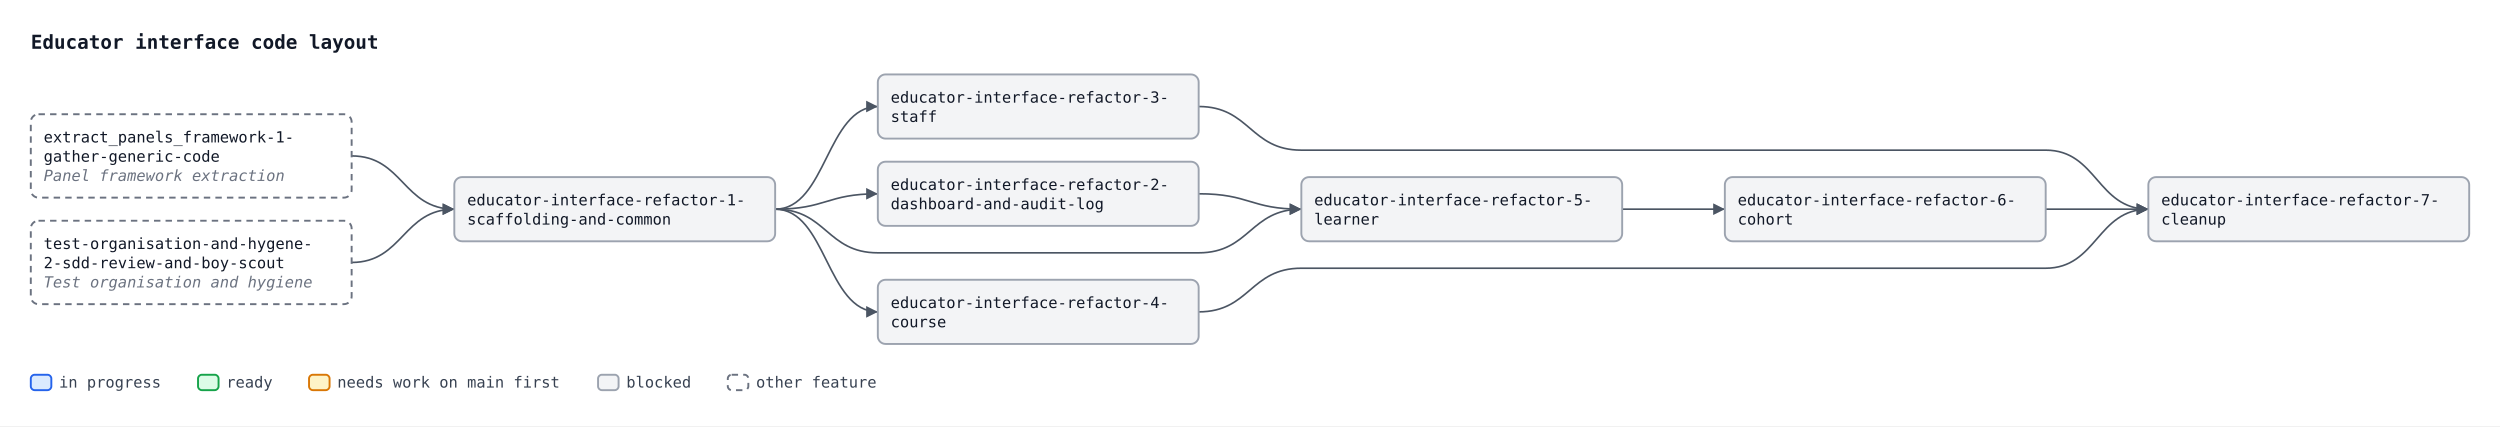
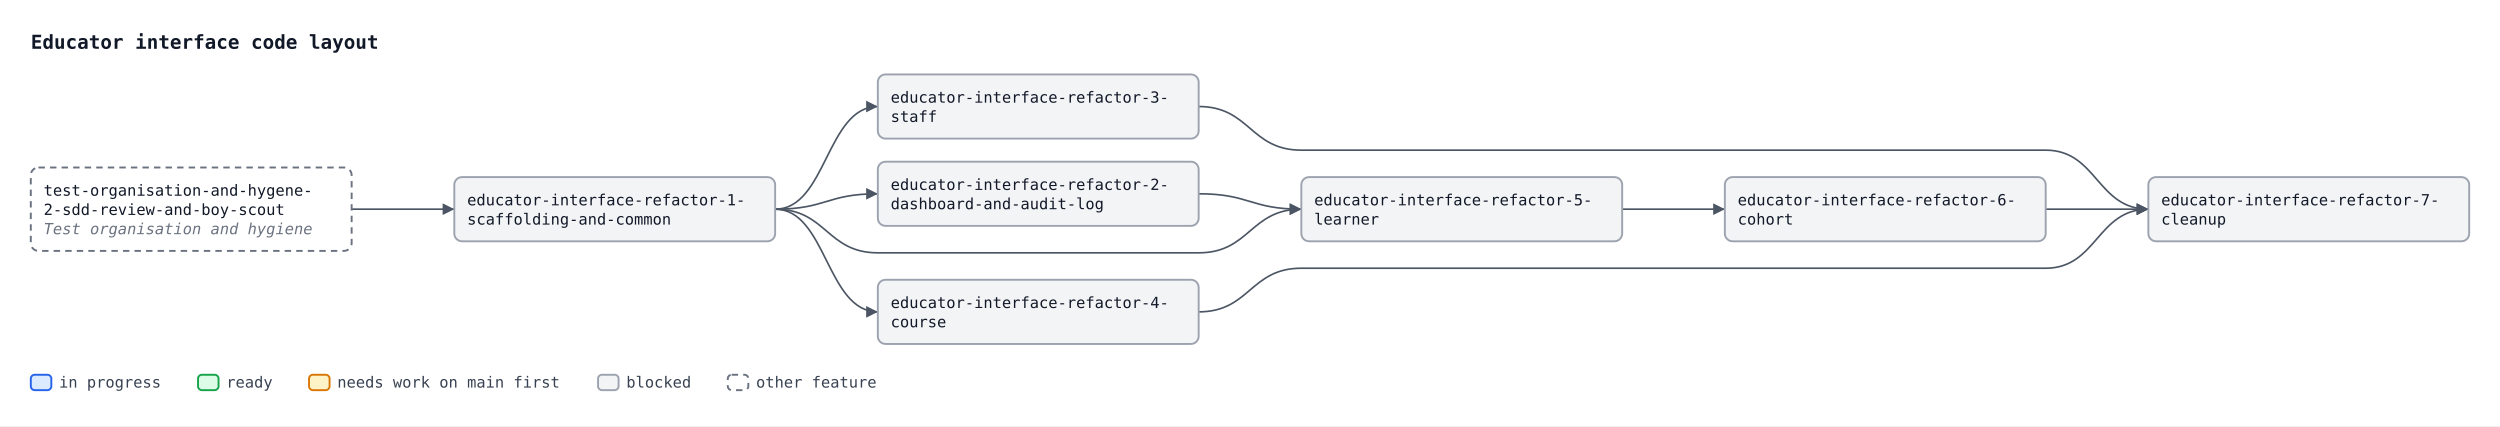
<svg xmlns="http://www.w3.org/2000/svg" width="1948" height="332" viewBox="0 0 1948 332" font-family="ui-monospace, SFMono-Regular, Menlo, Consolas, monospace" font-size="12">
  <defs>
    <marker id="arrow" viewBox="0 0 10 10" refX="10" refY="5" markerWidth="7" markerHeight="7" orient="auto-start-reverse">
      <path d="M0,0 L10,5 L0,10 z" fill="#4b5563" />
    </marker>
  </defs>
  <rect width="1948" height="332" fill="#ffffff" />
  <text x="24" y="38" font-size="15" font-weight="bold" fill="#111827">Educator interface code layout</text>
-   <path d="M274.0,121.5 C314.0,121.5 314.0,163.0 354.0,163.0" fill="none" stroke="#4b5563" stroke-width="1.3" marker-end="url(#arrow)" />
-   <path d="M274.0,204.5 C314.0,204.5 314.0,163.0 354.0,163.0" fill="none" stroke="#4b5563" stroke-width="1.3" marker-end="url(#arrow)" />
+   <path d="M274.0,163.0 C314.0,163.0 314.0,163.0 354.0,163.0" fill="none" stroke="#4b5563" stroke-width="1.3" marker-end="url(#arrow)" />
  <path d="M604.0,163.0 C644.0,163.0 644.0,151.0 684.0,151.0" fill="none" stroke="#4b5563" stroke-width="1.3" marker-end="url(#arrow)" />
  <path d="M604.0,163.0 C644.0,163.0 644.0,83.0 684.0,83.0" fill="none" stroke="#4b5563" stroke-width="1.3" marker-end="url(#arrow)" />
  <path d="M604.0,163.0 C644.0,163.0 644.0,243.0 684.0,243.0" fill="none" stroke="#4b5563" stroke-width="1.3" marker-end="url(#arrow)" />
  <path d="M604.0,163.0 C644.0,163.0 644.0,197.0 684.0,197.0 L934.0,197.0 C974.0,197.0 974.0,163.0 1014.0,163.0" fill="none" stroke="#4b5563" stroke-width="1.3" marker-end="url(#arrow)" />
  <path d="M934.0,151.0 C974.0,151.0 974.0,163.0 1014.0,163.0" fill="none" stroke="#4b5563" stroke-width="1.3" marker-end="url(#arrow)" />
  <path d="M1264.0,163.0 C1304.0,163.0 1304.0,163.0 1344.0,163.0" fill="none" stroke="#4b5563" stroke-width="1.3" marker-end="url(#arrow)" />
  <path d="M934.0,83.0 C974.0,83.0 974.0,117.0 1014.0,117.0 L1264.0,117.0 C1304.0,117.0 1304.0,117.0 1344.0,117.0 L1594.0,117.0 C1634.0,117.0 1634.0,163.0 1674.0,163.0" fill="none" stroke="#4b5563" stroke-width="1.3" marker-end="url(#arrow)" />
  <path d="M934.0,243.0 C974.0,243.0 974.0,209.0 1014.0,209.0 L1264.0,209.0 C1304.0,209.0 1304.0,209.0 1344.0,209.0 L1594.0,209.0 C1634.0,209.0 1634.0,163.0 1674.0,163.0" fill="none" stroke="#4b5563" stroke-width="1.3" marker-end="url(#arrow)" />
  <path d="M1594.0,163.0 C1634.0,163.0 1634.0,163.0 1674.0,163.0" fill="none" stroke="#4b5563" stroke-width="1.3" marker-end="url(#arrow)" />
  <rect x="354.0" y="138.0" width="250" height="50" rx="6" fill="#f3f4f6" stroke="#9ca3af" stroke-width="1.5" />
  <text x="364.0" y="160.0" fill="#111827">educator-interface-refactor-1-</text>
  <text x="364.0" y="175.0" fill="#111827">scaffolding-and-common</text>
  <rect x="684.0" y="126.0" width="250" height="50" rx="6" fill="#f3f4f6" stroke="#9ca3af" stroke-width="1.5" />
  <text x="694.0" y="148.0" fill="#111827">educator-interface-refactor-2-</text>
  <text x="694.0" y="163.0" fill="#111827">dashboard-and-audit-log</text>
  <rect x="684.0" y="58.0" width="250" height="50" rx="6" fill="#f3f4f6" stroke="#9ca3af" stroke-width="1.5" />
  <text x="694.0" y="80.0" fill="#111827">educator-interface-refactor-3-</text>
  <text x="694.0" y="95.0" fill="#111827">staff</text>
  <rect x="684.0" y="218.0" width="250" height="50" rx="6" fill="#f3f4f6" stroke="#9ca3af" stroke-width="1.5" />
  <text x="694.0" y="240.0" fill="#111827">educator-interface-refactor-4-</text>
  <text x="694.0" y="255.0" fill="#111827">course</text>
  <rect x="1014.0" y="138.0" width="250" height="50" rx="6" fill="#f3f4f6" stroke="#9ca3af" stroke-width="1.5" />
  <text x="1024.0" y="160.0" fill="#111827">educator-interface-refactor-5-</text>
  <text x="1024.0" y="175.0" fill="#111827">learner</text>
  <rect x="1344.0" y="138.0" width="250" height="50" rx="6" fill="#f3f4f6" stroke="#9ca3af" stroke-width="1.5" />
  <text x="1354.0" y="160.0" fill="#111827">educator-interface-refactor-6-</text>
  <text x="1354.0" y="175.0" fill="#111827">cohort</text>
  <rect x="1674.0" y="138.0" width="250" height="50" rx="6" fill="#f3f4f6" stroke="#9ca3af" stroke-width="1.5" />
  <text x="1684.0" y="160.0" fill="#111827">educator-interface-refactor-7-</text>
  <text x="1684.0" y="175.0" fill="#111827">cleanup</text>
-   <rect x="24.0" y="89.0" width="250" height="65" rx="6" fill="#ffffff" stroke="#6b7280" stroke-width="1.5" stroke-dasharray="5 4" />
-   <text x="34.0" y="111.0" fill="#111827">extract_panels_framework-1-</text>
-   <text x="34.0" y="126.0" fill="#111827">gather-generic-code</text>
-   <text x="34.0" y="141.0" fill="#6b7280" font-style="italic">Panel framework extraction</text>
-   <rect x="24.0" y="172.0" width="250" height="65" rx="6" fill="#ffffff" stroke="#6b7280" stroke-width="1.5" stroke-dasharray="5 4" />
-   <text x="34.0" y="194.0" fill="#111827">test-organisation-and-hygene-</text>
-   <text x="34.0" y="209.0" fill="#111827">2-sdd-review-and-boy-scout</text>
-   <text x="34.0" y="224.0" fill="#6b7280" font-style="italic">Test organisation and hygiene</text>
+   <rect x="24.0" y="130.5" width="250" height="65" rx="6" fill="#ffffff" stroke="#6b7280" stroke-width="1.5" stroke-dasharray="5 4" />
+   <text x="34.0" y="152.5" fill="#111827">test-organisation-and-hygene-</text>
+   <text x="34.0" y="167.5" fill="#111827">2-sdd-review-and-boy-scout</text>
+   <text x="34.0" y="182.5" fill="#6b7280" font-style="italic">Test organisation and hygiene</text>
  <rect x="24.0" y="292" width="16" height="12" rx="3" fill="#dbeafe" stroke="#2563eb" stroke-width="1.5" />
  <text x="46.0" y="302" fill="#374151">in progress</text>
  <rect x="154.3" y="292" width="16" height="12" rx="3" fill="#dcfce7" stroke="#16a34a" stroke-width="1.5" />
  <text x="176.3" y="302" fill="#374151">ready</text>
  <rect x="240.8" y="292" width="16" height="12" rx="3" fill="#fef3c7" stroke="#d97706" stroke-width="1.5" />
  <text x="262.8" y="302" fill="#374151">needs work on main first</text>
  <rect x="466.0" y="292" width="16" height="12" rx="3" fill="#f3f4f6" stroke="#9ca3af" stroke-width="1.5" />
  <text x="488.0" y="302" fill="#374151">blocked</text>
  <rect x="567.1" y="292" width="16" height="12" rx="3" fill="#ffffff" stroke="#6b7280" stroke-width="1.5" stroke-dasharray="5 4" />
  <text x="589.1" y="302" fill="#374151">other feature</text>
</svg>
